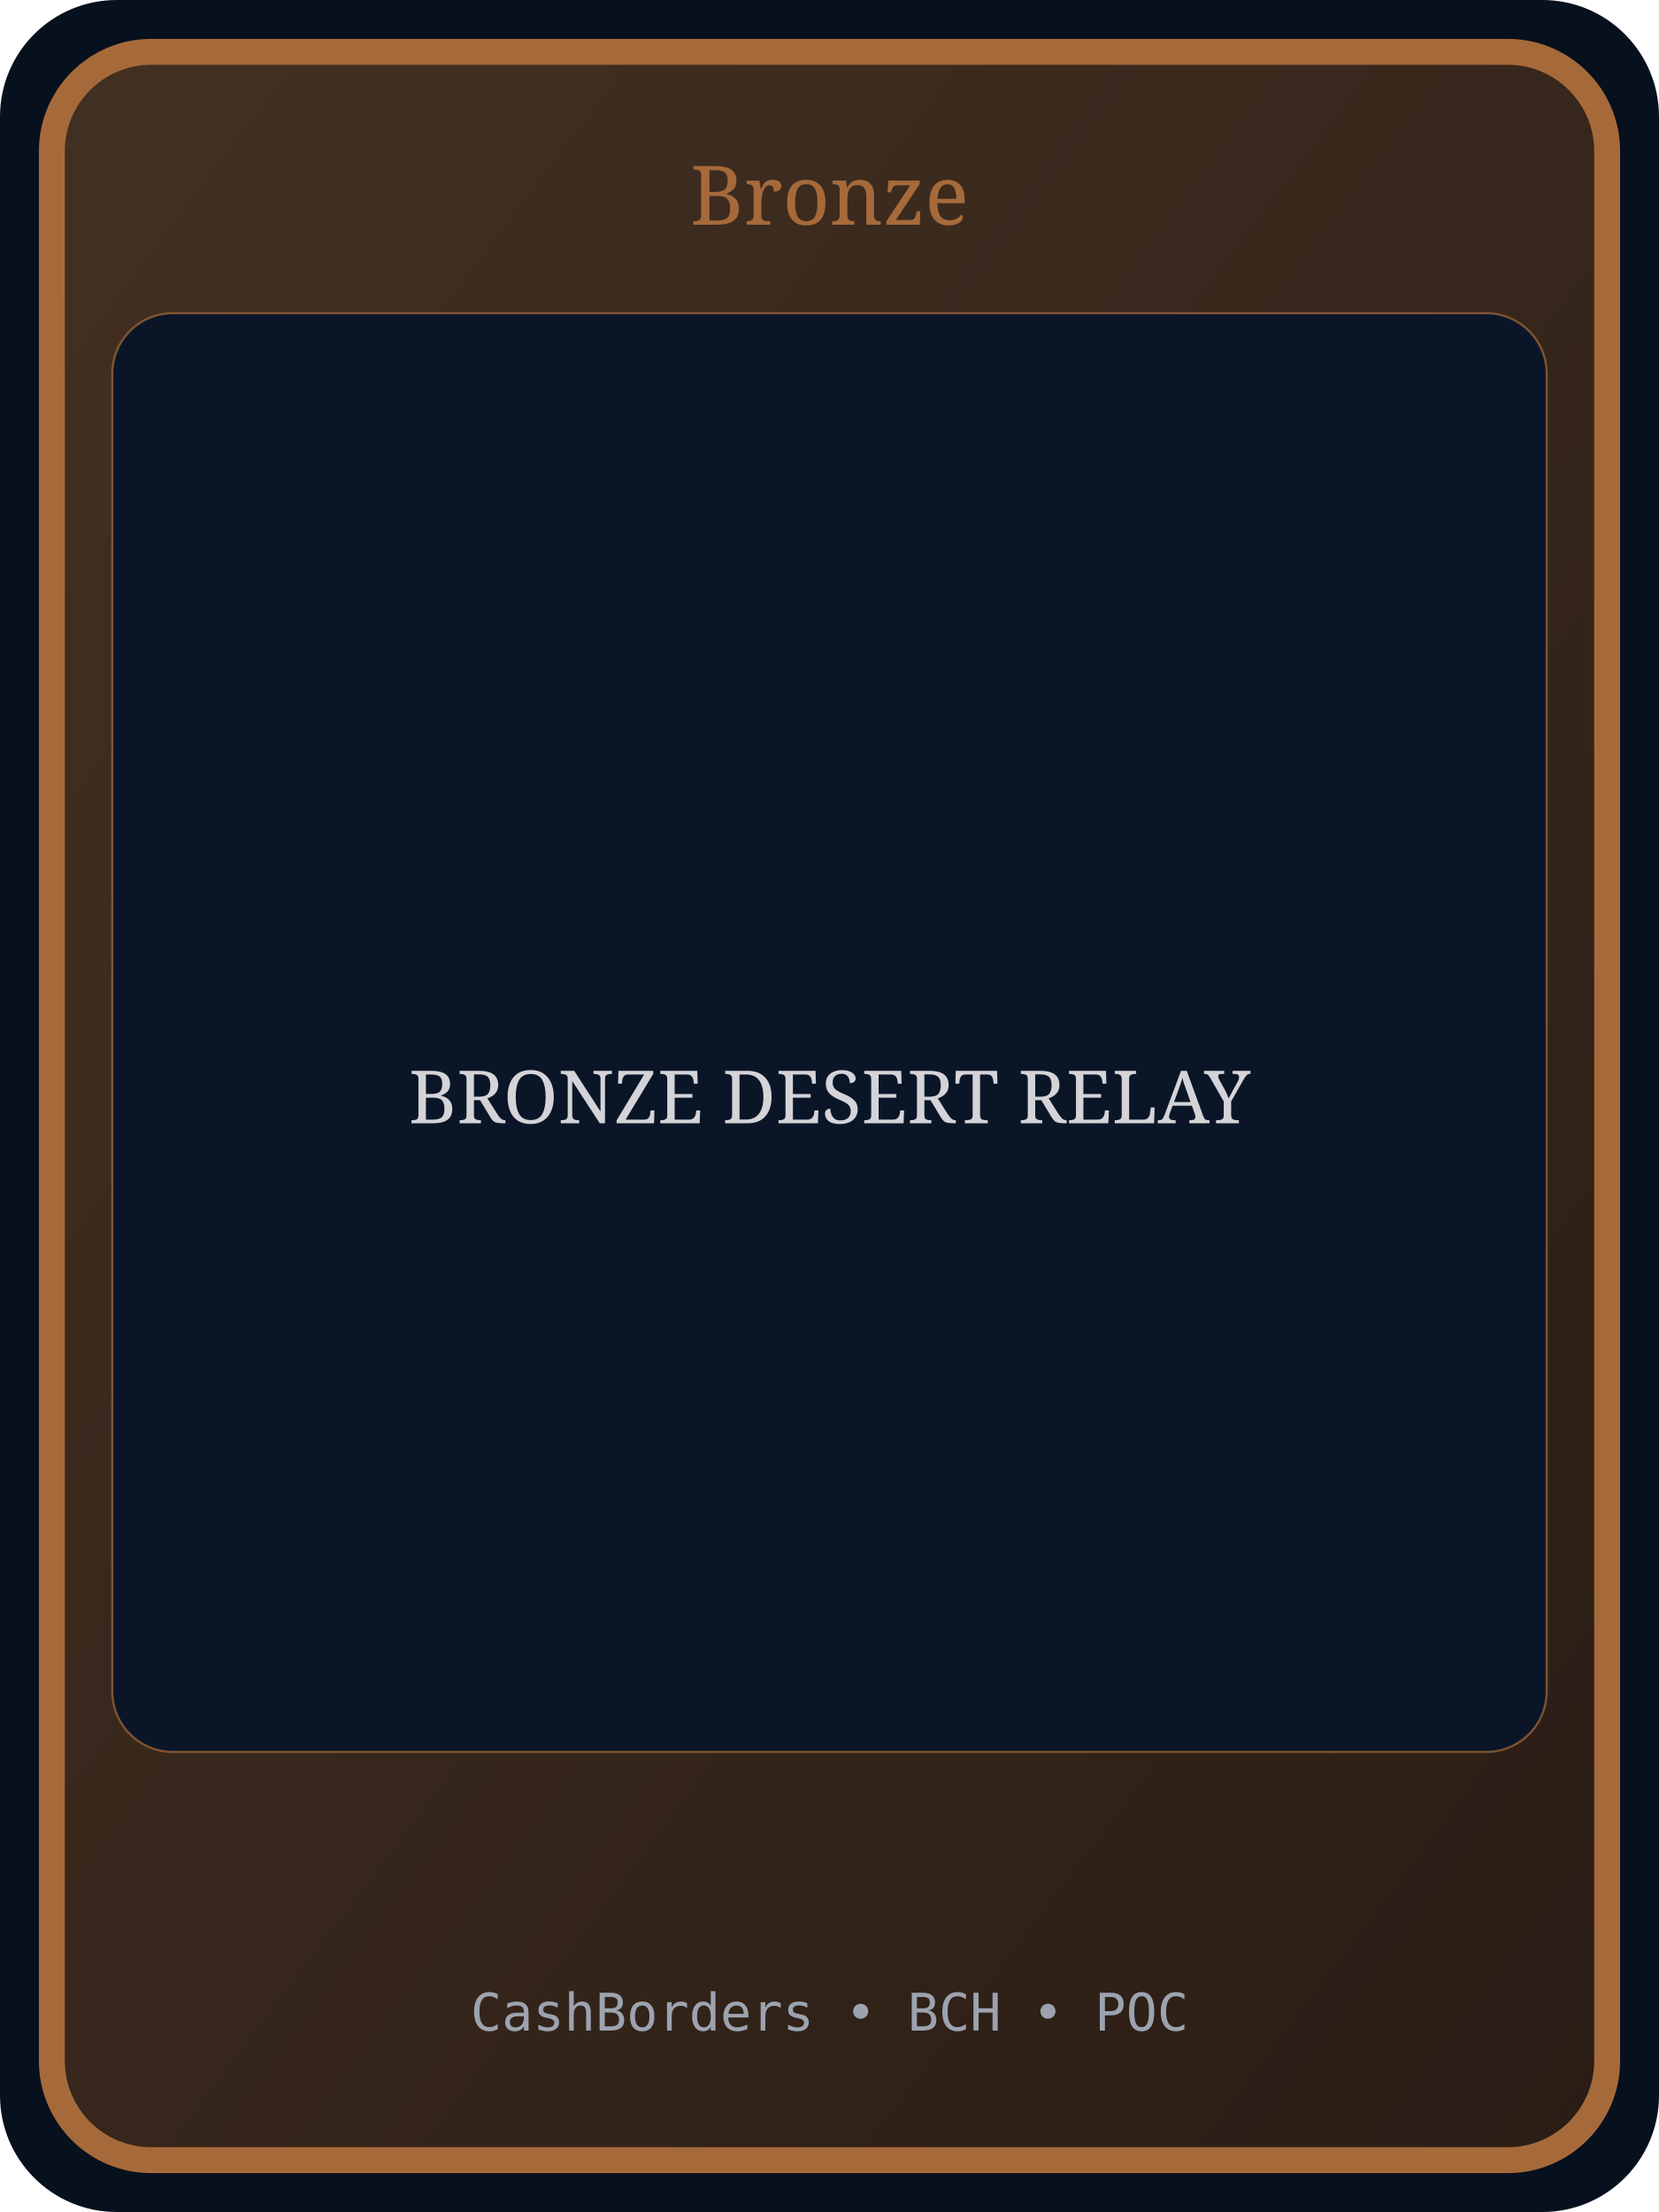
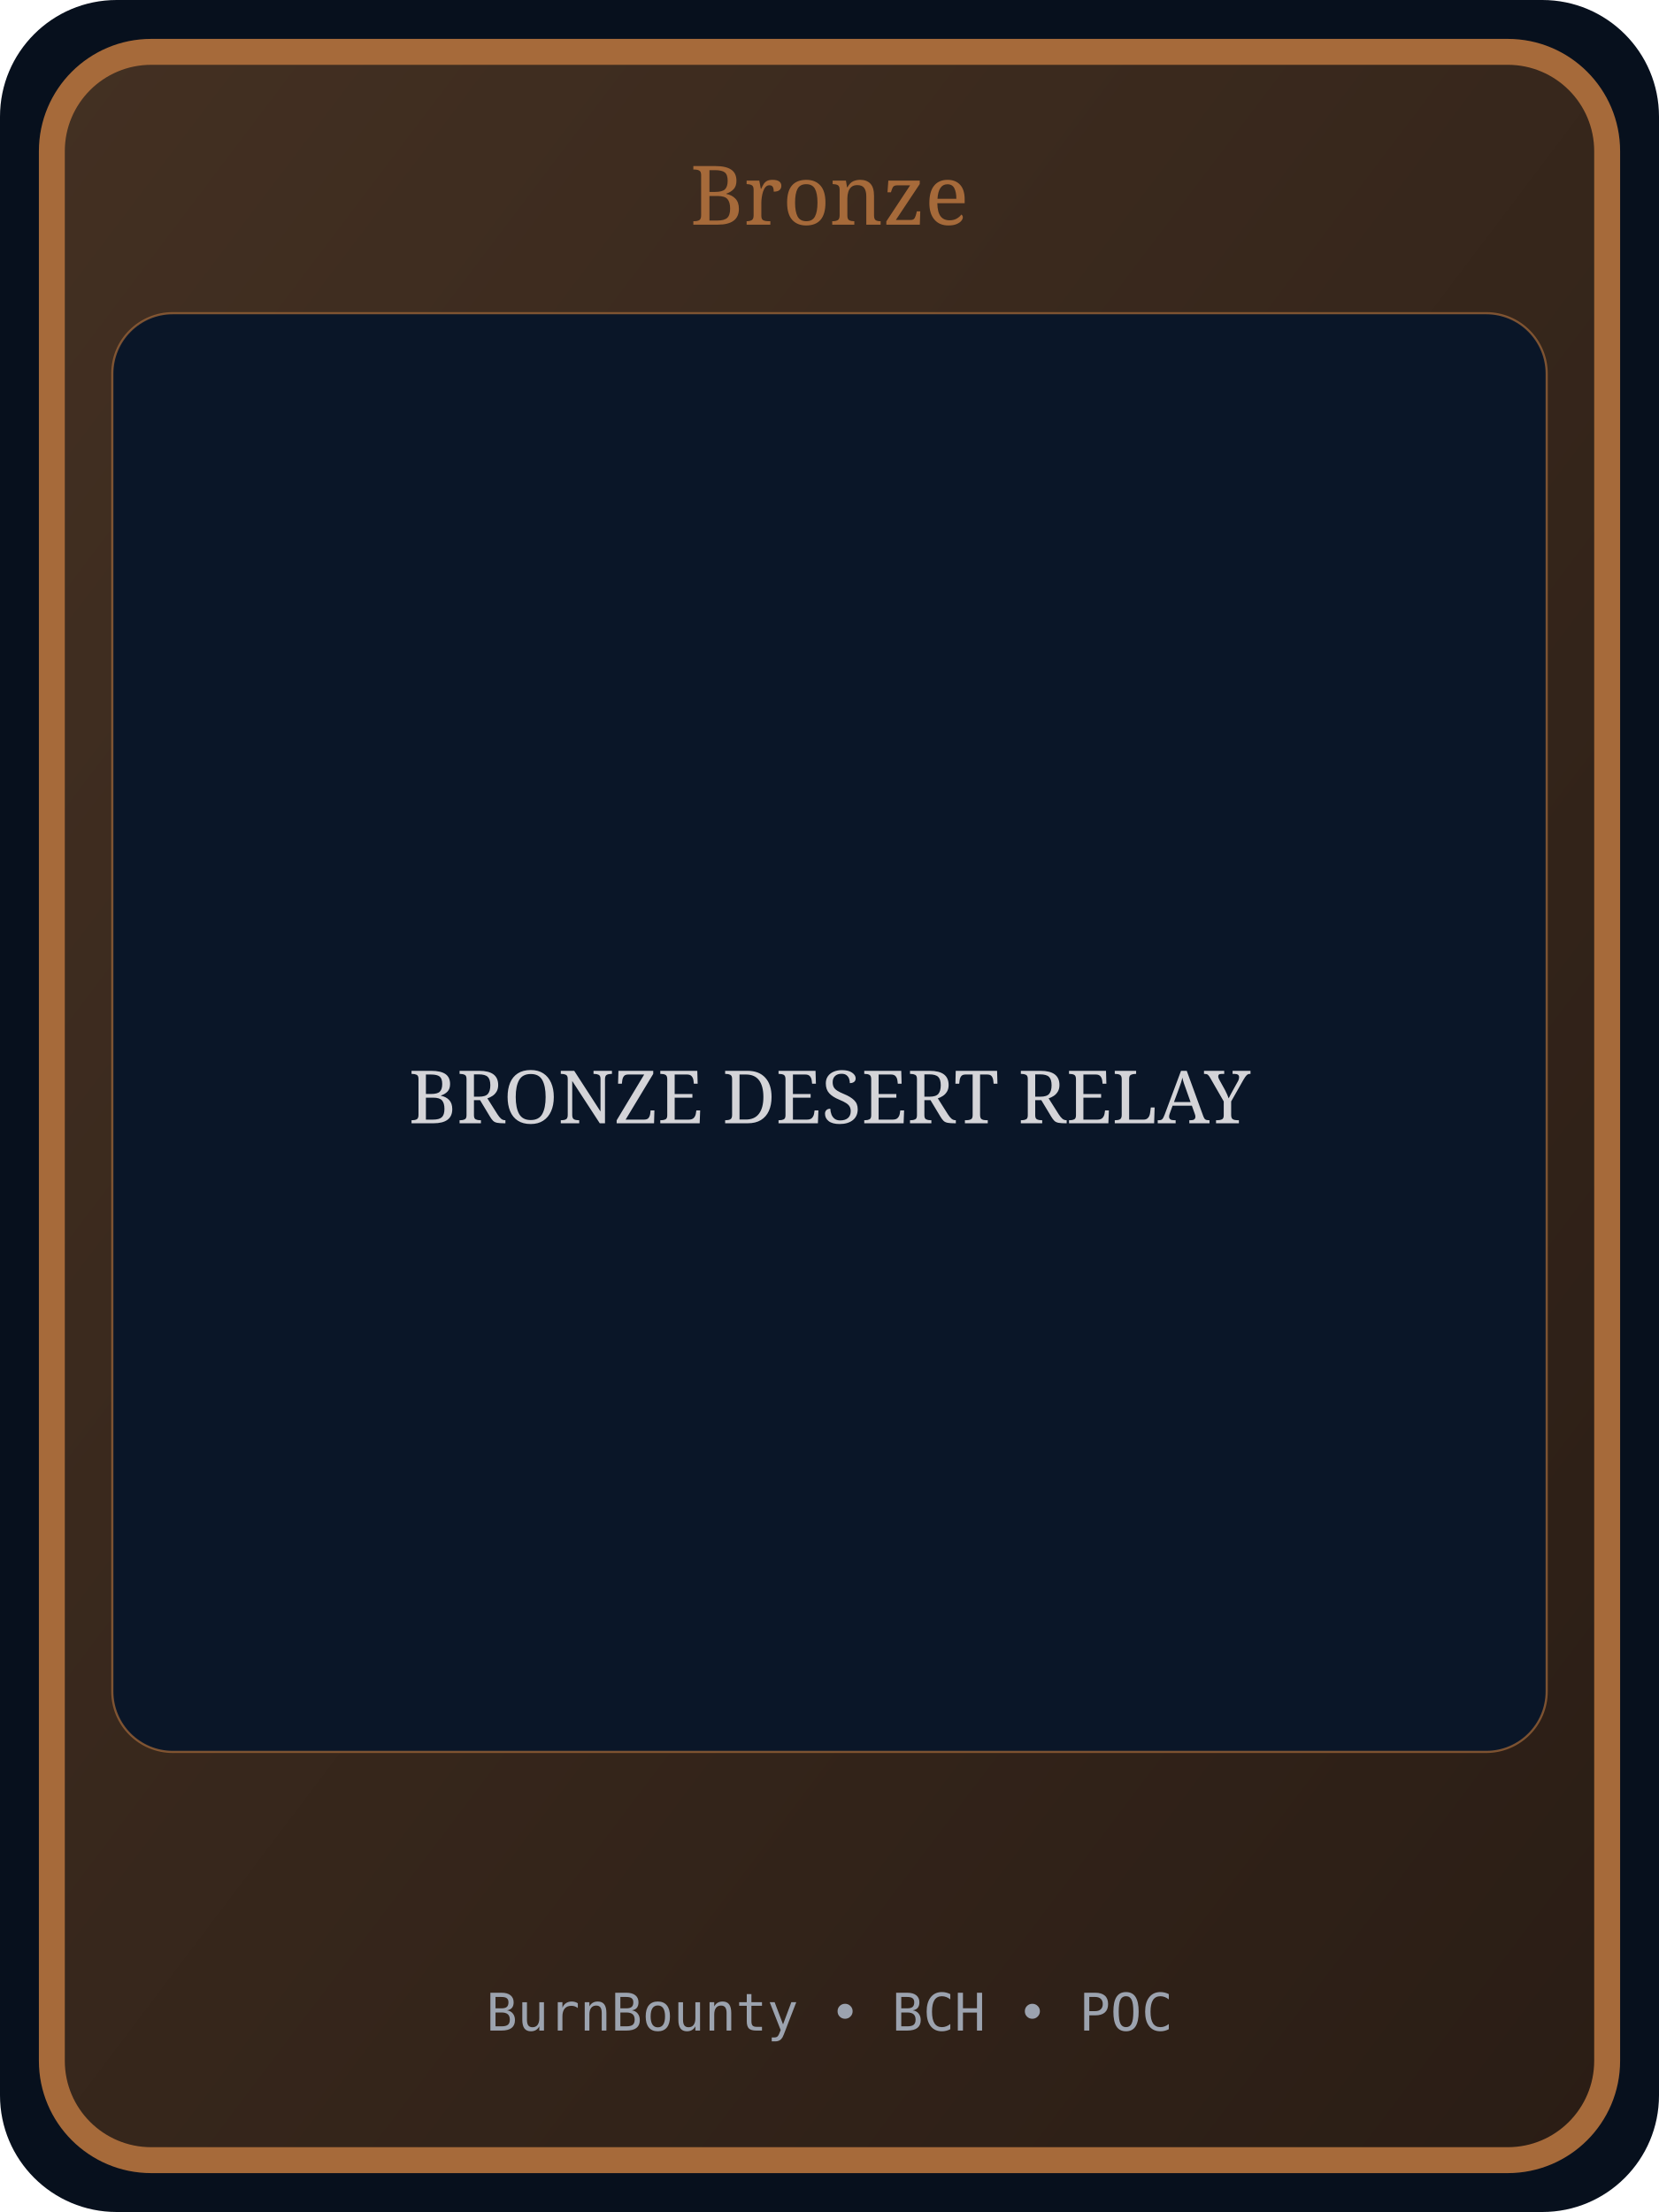
<svg xmlns="http://www.w3.org/2000/svg" width="768" height="1024" viewBox="0 0 768 1024">
  <defs>
    <linearGradient id="bg" x1="0" y1="0" x2="1" y2="1">
      <stop offset="0%" stop-color="#433022" />
      <stop offset="100%" stop-color="#2a1d15" />
    </linearGradient>
  </defs>
  <rect width="768" height="1024" rx="54" fill="#07101d" />
  <rect x="24" y="24" width="720" height="976" rx="46" fill="url(#bg)" stroke="#a66a3a" stroke-width="12" />
  <rect x="52" y="145" width="664" height="666" rx="28" fill="#0a1628" stroke="#a66a3a" stroke-opacity="0.7" />
  <text x="384" y="104" fill="#a66a3a" font-size="38" font-family="Georgia, serif" text-anchor="middle">Bronze</text>
  <text x="384" y="520" fill="#d4d4d8" font-size="34" font-family="Georgia, serif" text-anchor="middle">BRONZE DESERT RELAY</text>
-   <text x="384" y="940" fill="#9ca3af" font-size="24" font-family="monospace" text-anchor="middle">CashBorders • BCH • POC</text>
+   <text x="384" y="940" fill="#9ca3af" font-size="24" font-family="monospace" text-anchor="middle">BurnBounty • BCH • POC</text>
</svg>
